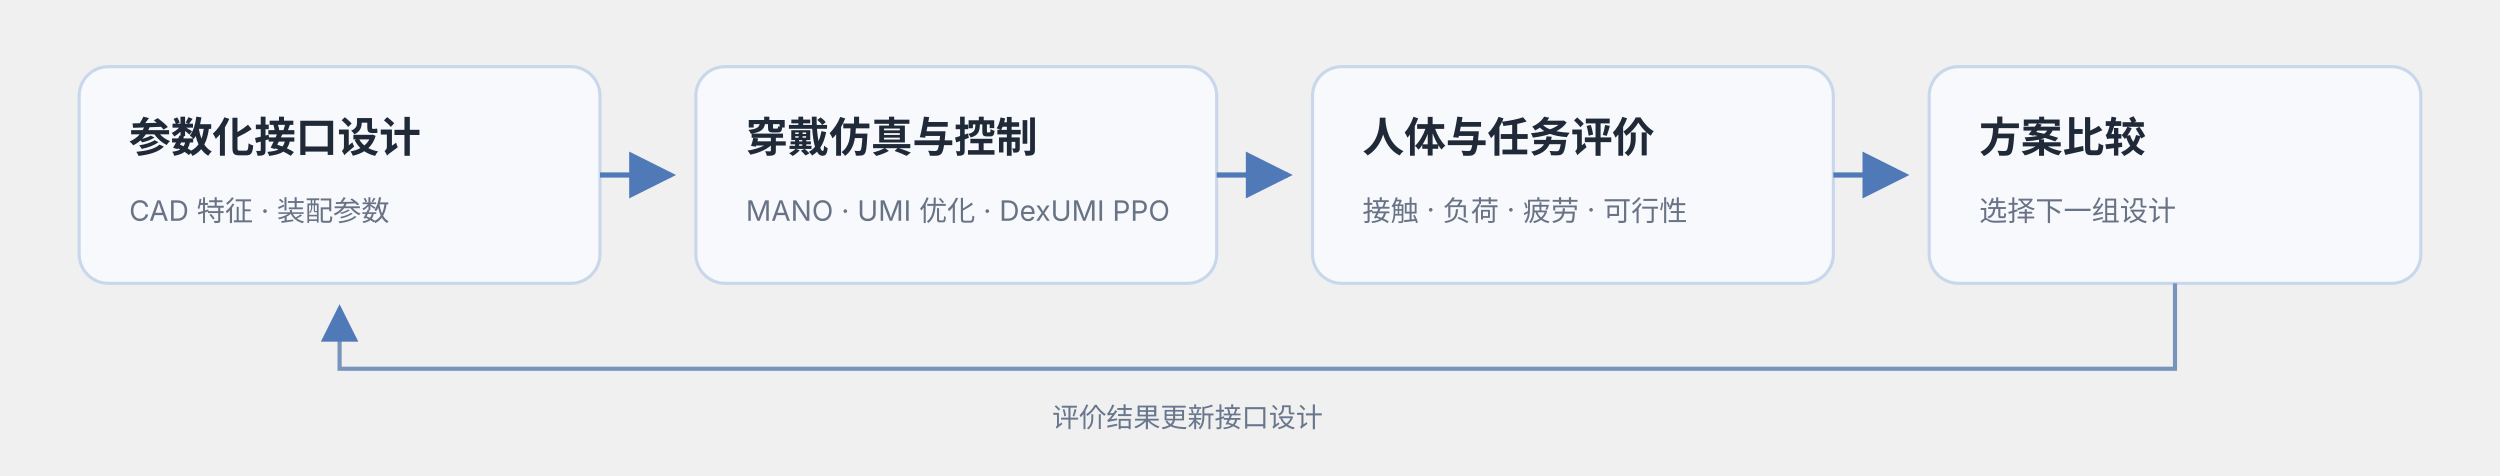
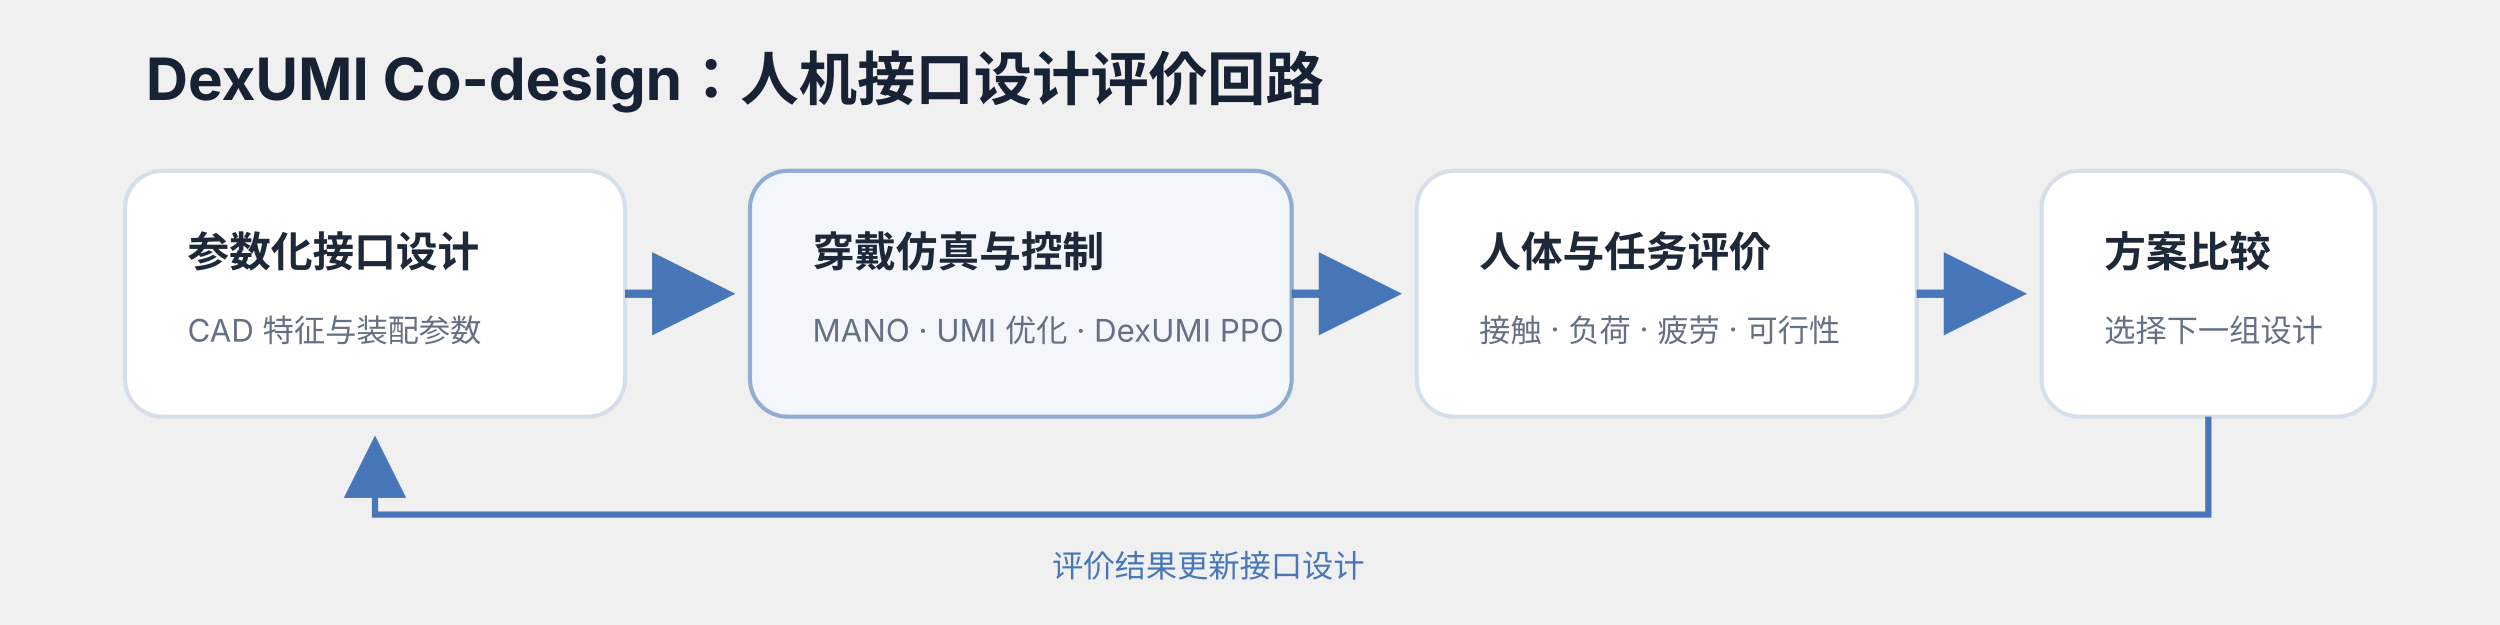
- <svg xmlns="http://www.w3.org/2000/svg" viewBox="0 0 1200 228" role="img" aria-labelledby="title desc">
+ <svg xmlns="http://www.w3.org/2000/svg" viewBox="0 0 1200 300" role="img" aria-labelledby="title desc">
  <defs>
-     <marker id="arrow" markerWidth="9" markerHeight="9" refX="8" refY="4.5" orient="auto" markerUnits="strokeWidth">
-       <path d="M0,0 L9,4.5 L0,9 Z" fill="#5079b8" />
+     <marker id="arrow" markerWidth="10" markerHeight="10" refX="8" refY="5" orient="auto">
+       <path d="M0,0 L10,5 L0,10 Z" fill="#4777b8" />
    </marker>
    <style>
-       .font{font-family:-apple-system,BlinkMacSystemFont,"Segoe UI","PingFang SC","Microsoft YaHei",sans-serif}
-       .node-title{font-size:20px;font-weight:700;fill:#1f2937}
-       .node-copy{font-size:13.5px;fill:#697386}
-       .edge{font-size:13px;fill:#68778d}
+       .title{font:700 28px -apple-system,BlinkMacSystemFont,"Segoe UI","PingFang SC","Microsoft YaHei",sans-serif;fill:#172235}
+       .label{font:700 20px -apple-system,BlinkMacSystemFont,"Segoe UI","PingFang SC","Microsoft YaHei",sans-serif;fill:#1d2939}
+       .sub{font:400 15px -apple-system,BlinkMacSystemFont,"Segoe UI","PingFang SC","Microsoft YaHei",sans-serif;fill:#667085}
+       .feedback{font:500 15px -apple-system,BlinkMacSystemFont,"Segoe UI","PingFang SC","Microsoft YaHei",sans-serif;fill:#4777b8}
    </style>
  </defs>
-   <g fill="#f7f9fc" stroke="#c9d7ea" stroke-width="1.5">
-     <rect x="38" y="32" width="250" height="104" rx="14" />
-     <rect x="334" y="32" width="250" height="104" rx="14" />
-     <rect x="630" y="32" width="250" height="104" rx="14" />
-     <rect x="926" y="32" width="236" height="104" rx="14" />
-   </g>
-   <g class="font">
-     <text class="node-title" x="62" y="73">参数化接口设计</text>
-     <text class="node-copy" x="62" y="106">CAD 特征 · 装配参数</text>
-     <text class="node-title" x="358" y="73">穿戴仿真与控制</text>
-     <text class="node-copy" x="358" y="106">MANO · UMI 优化 · DexUMI PPO</text>
-     <text class="node-title" x="654" y="73">人体与任务评价</text>
-     <text class="node-copy" x="654" y="106">接触 · 负荷 · 疲劳 · 可行性</text>
-     <text class="node-title" x="950" y="73">方案比较</text>
-     <text class="node-copy" x="950" y="106">选择下一组设计</text>
-   </g>
-   <g fill="none" stroke="#5079b8" stroke-width="2.5" marker-end="url(#arrow)">
-     <line x1="288" y1="84" x2="322" y2="84" />
-     <line x1="584" y1="84" x2="618" y2="84" />
-     <line x1="880" y1="84" x2="914" y2="84" />
-   </g>
-   <path d="M1044 136 V177 H163 V148" fill="none" stroke="#7894bd" stroke-width="2" marker-end="url(#arrow)" />
-   <text class="font edge" x="505" y="205">评价结果更新接口设计</text>
+   <text class="title" x="70" y="48">DexUMI Co-design：人机接口设计评价回路</text>
+   <rect x="60" y="82" width="240" height="118" rx="18" fill="#ffffff" stroke="#d6deea" stroke-width="2" />
+   <text class="label" x="90" y="128">参数化接口设计</text>
+   <text class="sub" x="90" y="164">CAD 特征与装配参数</text>
+   <line x1="300" y1="141" x2="345" y2="141" stroke="#4777b8" stroke-width="4" marker-end="url(#arrow)" />
+   <rect x="360" y="82" width="260" height="118" rx="18" fill="#f3f7fc" stroke="#90acd2" stroke-width="2" />
+   <text class="label" x="390" y="128">穿戴仿真与控制</text>
+   <text class="sub" x="390" y="164">MANO · UMI 优化 · DexUMI PPO</text>
+   <line x1="620" y1="141" x2="665" y2="141" stroke="#4777b8" stroke-width="4" marker-end="url(#arrow)" />
+   <rect x="680" y="82" width="240" height="118" rx="18" fill="#ffffff" stroke="#d6deea" stroke-width="2" />
+   <text class="label" x="710" y="128">人体与任务评价</text>
+   <text class="sub" x="710" y="164">接触 · 负荷 · 疲劳 · 可行性</text>
+   <line x1="920" y1="141" x2="965" y2="141" stroke="#4777b8" stroke-width="4" marker-end="url(#arrow)" />
+   <rect x="980" y="82" width="160" height="118" rx="18" fill="#ffffff" stroke="#d6deea" stroke-width="2" />
+   <text class="label" x="1010" y="128">方案比较</text>
+   <text class="sub" x="1010" y="164">选择下一组设计</text>
+   <path d="M1060 200 V247 H180 V215" fill="none" stroke="#4777b8" stroke-width="3" marker-end="url(#arrow)" />
+   <text class="feedback" x="505" y="277">评价结果更新接口设计</text>
</svg>
